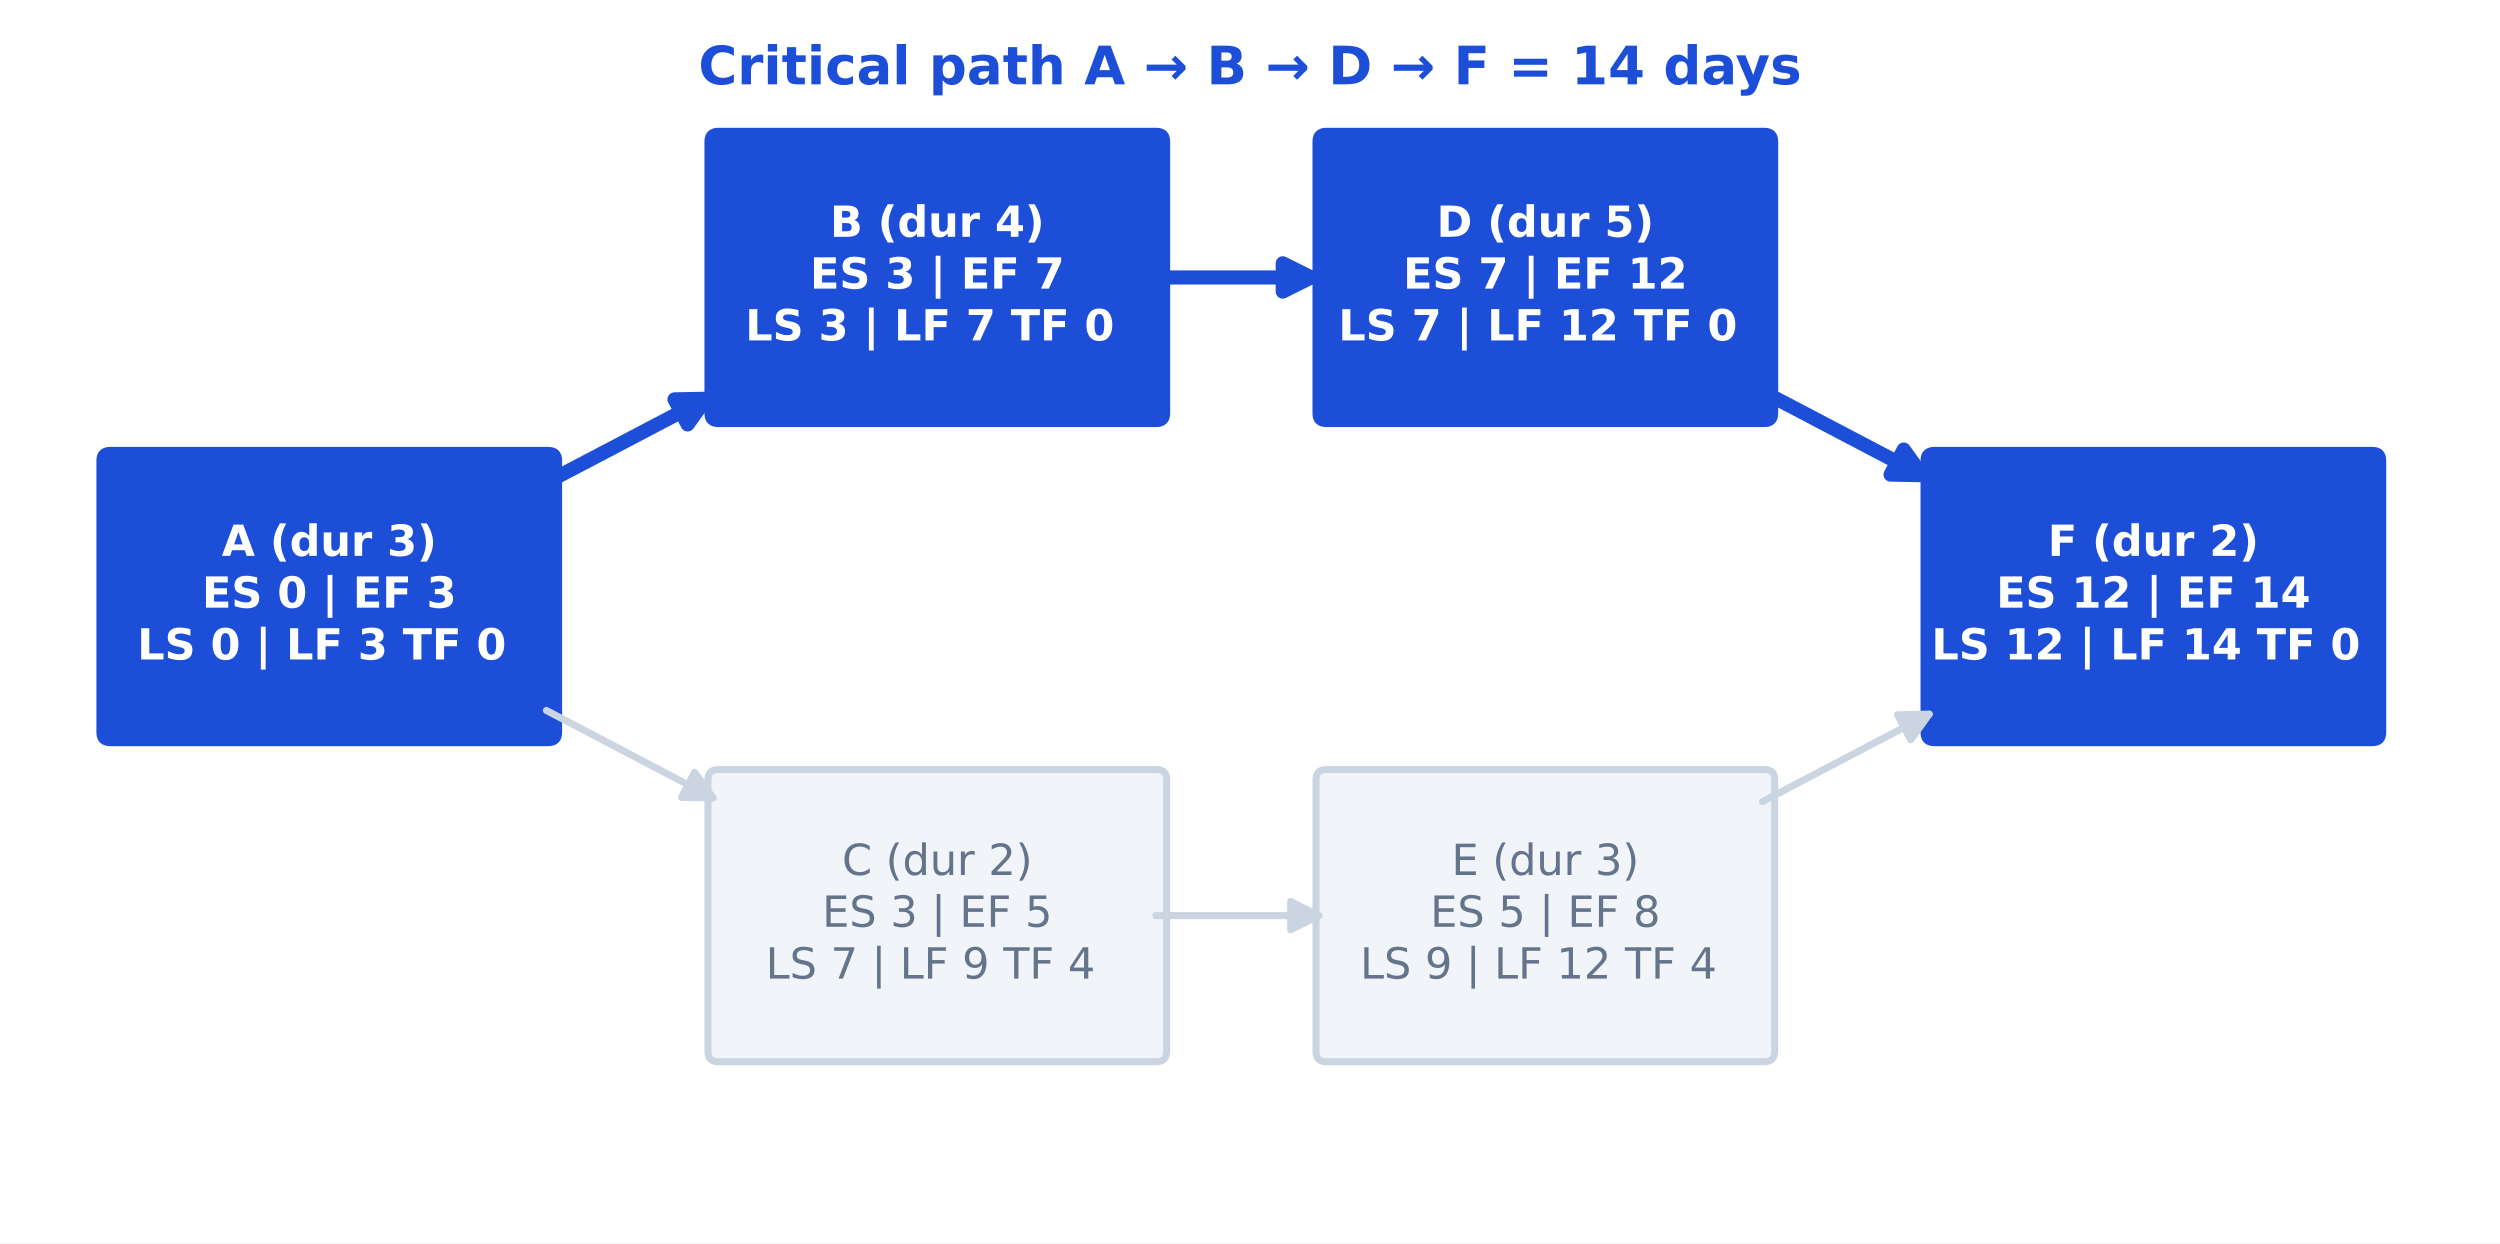
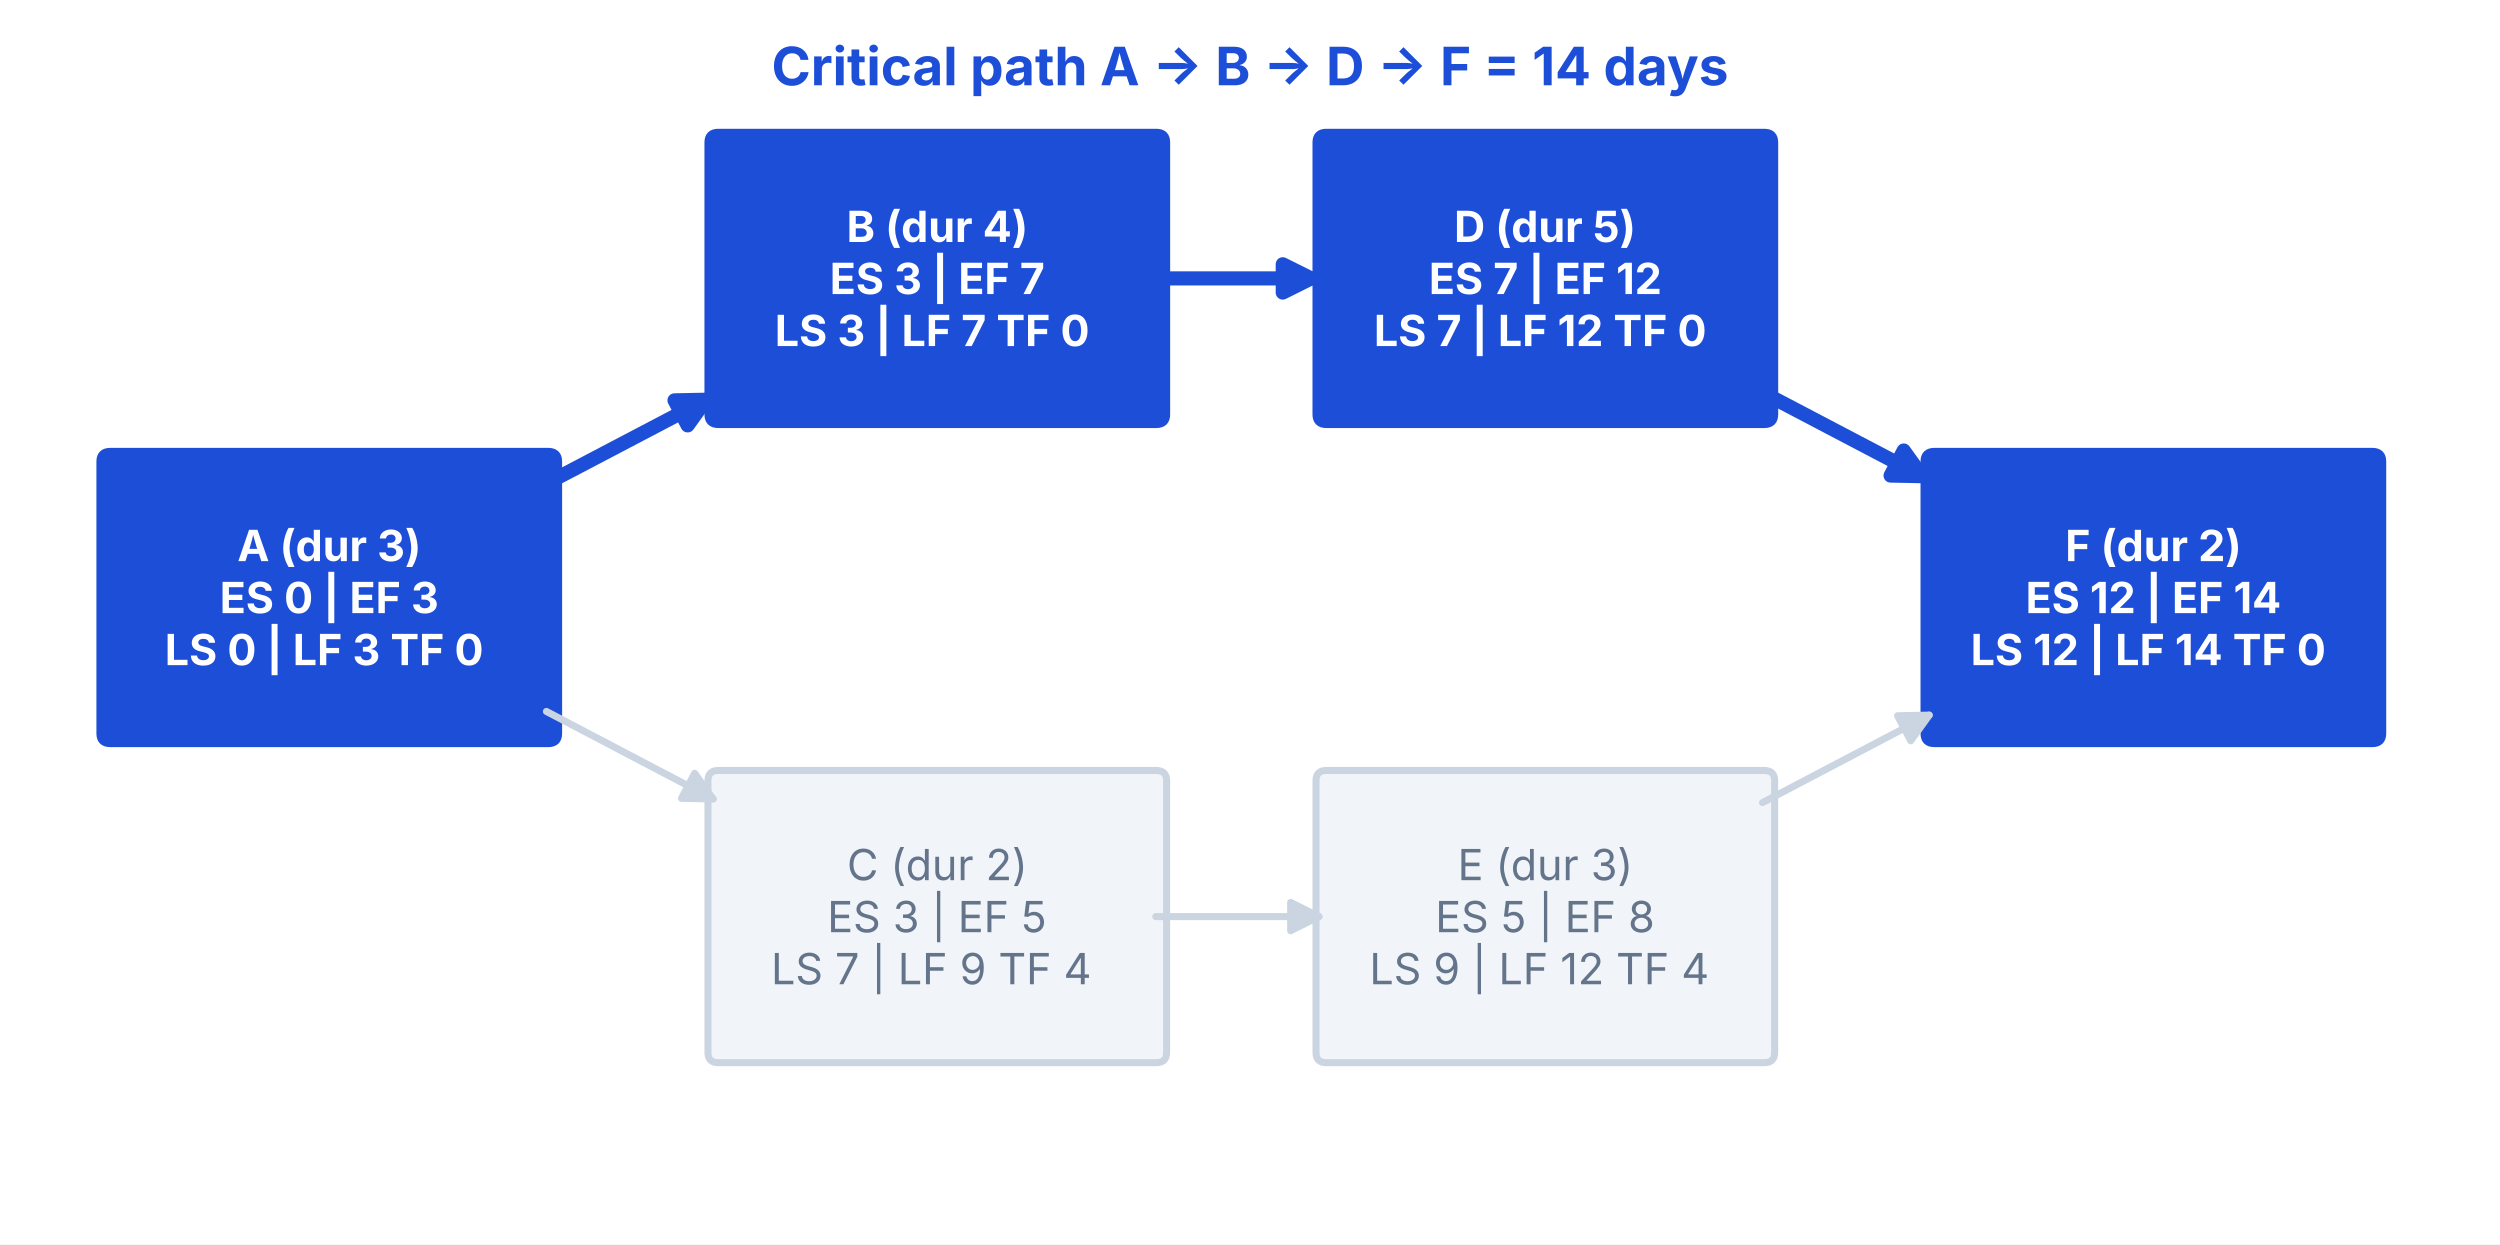
- <svg xmlns="http://www.w3.org/2000/svg" width="424.44pt" height="211.104pt" viewBox="0 0 424.44 211.104" version="1.1">
+ <svg xmlns="http://www.w3.org/2000/svg" width="424.44pt" height="211.269pt" viewBox="0 0 424.44 211.269" version="1.1">
  <defs>
    <style type="text/css">*{stroke-linejoin: round; stroke-linecap: butt}</style>
  </defs>
  <g id="figure_1">
    <g id="patch_1">
-       <path d="M 0 211.104  L 424.44 211.104  L 424.44 0  L 0 0  z " style="fill: #ffffff" />
+       <path d="M 0 211.269  L 424.44 211.269  L 424.44 0  L 0 0  z " style="fill: #ffffff" />
    </g>
    <g id="axes_1">
      <g id="patch_2">
-         <path d="M 18.737 126.081  L 93.063 126.081  Q 94.833 126.081 94.833 124.37  L 94.833 78.18  Q 94.833 76.47 93.063 76.47  L 18.737 76.47  Q 16.968 76.47 16.968 78.18  L 16.968 124.37  Q 16.968 126.081 18.737 126.081  z " clip-path="url(#p284b4fed02)" style="fill: #1d4ed8; stroke: #1d4ed8; stroke-width: 1.2; stroke-linejoin: miter" />
+         <path d="M 18.737 126.246  L 93.063 126.246  Q 94.833 126.246 94.833 124.535  L 94.833 78.346  Q 94.833 76.635 93.063 76.635  L 18.737 76.635  Q 16.968 76.635 16.968 78.346  L 16.968 124.535  Q 16.968 126.246 18.737 126.246  z " clip-path="url(#p3d929a1955)" style="fill: #1d4ed8; stroke: #1d4ed8; stroke-width: 1.2; stroke-linejoin: miter" />
      </g>
      <g id="patch_3">
-         <path d="M 121.967 71.908  L 196.293 71.908  Q 198.063 71.908 198.063 70.197  L 198.063 24.008  Q 198.063 22.297 196.293 22.297  L 121.967 22.297  Q 120.198 22.297 120.198 24.008  L 120.198 70.197  Q 120.198 71.908 121.967 71.908  z " clip-path="url(#p284b4fed02)" style="fill: #1d4ed8; stroke: #1d4ed8; stroke-width: 1.2; stroke-linejoin: miter" />
+         <path d="M 121.967 72.073  L 196.293 72.073  Q 198.063 72.073 198.063 70.362  L 198.063 24.173  Q 198.063 22.462 196.293 22.462  L 121.967 22.462  Q 120.198 22.462 120.198 24.173  L 120.198 70.362  Q 120.198 72.073 121.967 72.073  z " clip-path="url(#p3d929a1955)" style="fill: #1d4ed8; stroke: #1d4ed8; stroke-width: 1.2; stroke-linejoin: miter" />
      </g>
      <g id="patch_4">
-         <path d="M 121.967 180.253  L 196.293 180.253  Q 198.063 180.253 198.063 178.543  L 198.063 132.353  Q 198.063 130.643 196.293 130.643  L 121.967 130.643  Q 120.198 130.643 120.198 132.353  L 120.198 178.543  Q 120.198 180.253 121.967 180.253  z " clip-path="url(#p284b4fed02)" style="fill: #f1f5f9; stroke: #cbd5e1; stroke-width: 1.2; stroke-linejoin: miter" />
+         <path d="M 121.967 180.419  L 196.293 180.419  Q 198.063 180.419 198.063 178.708  L 198.063 132.518  Q 198.063 130.808 196.293 130.808  L 121.967 130.808  Q 120.198 130.808 120.198 132.518  L 120.198 178.708  Q 120.198 180.419 121.967 180.419  z " clip-path="url(#p3d929a1955)" style="fill: #f1f5f9; stroke: #cbd5e1; stroke-width: 1.2; stroke-linejoin: miter" />
      </g>
      <g id="patch_5">
-         <path d="M 225.197 71.908  L 299.523 71.908  Q 301.293 71.908 301.293 70.197  L 301.293 24.008  Q 301.293 22.297 299.523 22.297  L 225.197 22.297  Q 223.428 22.297 223.428 24.008  L 223.428 70.197  Q 223.428 71.908 225.197 71.908  z " clip-path="url(#p284b4fed02)" style="fill: #1d4ed8; stroke: #1d4ed8; stroke-width: 1.2; stroke-linejoin: miter" />
+         <path d="M 225.197 72.073  L 299.523 72.073  Q 301.293 72.073 301.293 70.362  L 301.293 24.173  Q 301.293 22.462 299.523 22.462  L 225.197 22.462  Q 223.428 22.462 223.428 24.173  L 223.428 70.362  Q 223.428 72.073 225.197 72.073  z " clip-path="url(#p3d929a1955)" style="fill: #1d4ed8; stroke: #1d4ed8; stroke-width: 1.2; stroke-linejoin: miter" />
      </g>
      <g id="patch_6">
-         <path d="M 225.197 180.253  L 299.523 180.253  Q 301.293 180.253 301.293 178.543  L 301.293 132.353  Q 301.293 130.643 299.523 130.643  L 225.197 130.643  Q 223.428 130.643 223.428 132.353  L 223.428 178.543  Q 223.428 180.253 225.197 180.253  z " clip-path="url(#p284b4fed02)" style="fill: #f1f5f9; stroke: #cbd5e1; stroke-width: 1.2; stroke-linejoin: miter" />
+         <path d="M 225.197 180.419  L 299.523 180.419  Q 301.293 180.419 301.293 178.708  L 301.293 132.518  Q 301.293 130.808 299.523 130.808  L 225.197 130.808  Q 223.428 130.808 223.428 132.518  L 223.428 178.708  Q 223.428 180.419 225.197 180.419  z " clip-path="url(#p3d929a1955)" style="fill: #f1f5f9; stroke: #cbd5e1; stroke-width: 1.2; stroke-linejoin: miter" />
      </g>
      <g id="patch_7">
-         <path d="M 328.427 126.081  L 402.753 126.081  Q 404.523 126.081 404.523 124.37  L 404.523 78.18  Q 404.523 76.47 402.753 76.47  L 328.427 76.47  Q 326.658 76.47 326.658 78.18  L 326.658 124.37  Q 326.658 126.081 328.427 126.081  z " clip-path="url(#p284b4fed02)" style="fill: #1d4ed8; stroke: #1d4ed8; stroke-width: 1.2; stroke-linejoin: miter" />
+         <path d="M 328.427 126.246  L 402.753 126.246  Q 404.523 126.246 404.523 124.535  L 404.523 78.346  Q 404.523 76.635 402.753 76.635  L 328.427 76.635  Q 326.658 76.635 326.658 78.346  L 326.658 124.535  Q 326.658 126.246 328.427 126.246  z " clip-path="url(#p3d929a1955)" style="fill: #1d4ed8; stroke: #1d4ed8; stroke-width: 1.2; stroke-linejoin: miter" />
      </g>
      <g id="patch_8">
-         <path d="M 92.769 81.927  Q 107.513 74.19 119.882 67.699  " clip-path="url(#p284b4fed02)" style="fill: none; stroke: #1d4ed8; stroke-width: 2.4; stroke-linecap: round" />
-         <path d="M 114.516 67.805  L 119.882 67.699  L 116.746 72.055  z " clip-path="url(#p284b4fed02)" style="fill: #1d4ed8; stroke: #1d4ed8; stroke-width: 2.4; stroke-linecap: round" />
+         <path d="M 92.769 82.093  Q 107.513 74.355 119.882 67.864  " clip-path="url(#p3d929a1955)" style="fill: none; stroke: #1d4ed8; stroke-width: 2.4; stroke-linecap: round" />
+         <path d="M 114.516 67.97  L 119.882 67.864  L 116.746 72.22  z " clip-path="url(#p3d929a1955)" style="fill: #1d4ed8; stroke: #1d4ed8; stroke-width: 2.4; stroke-linecap: round" />
      </g>
      <g id="patch_9">
-         <path d="M 92.769 120.623  Q 107.513 128.36 121.069 135.475  " clip-path="url(#p284b4fed02)" style="fill: none; stroke: #cbd5e1; stroke-width: 1.2; stroke-linecap: round" />
-         <path d="M 117.934 131.119  L 121.069 135.475  L 115.704 135.369  z " clip-path="url(#p284b4fed02)" style="fill: #cbd5e1; stroke: #cbd5e1; stroke-width: 1.2; stroke-linecap: round" />
+         <path d="M 92.769 120.788  Q 107.513 128.526 121.069 135.64  " clip-path="url(#p3d929a1955)" style="fill: none; stroke: #cbd5e1; stroke-width: 1.2; stroke-linecap: round" />
+         <path d="M 117.934 131.284  L 121.069 135.64  L 115.704 135.534  z " clip-path="url(#p3d929a1955)" style="fill: #cbd5e1; stroke: #cbd5e1; stroke-width: 1.2; stroke-linecap: round" />
      </g>
      <g id="patch_10">
-         <path d="M 196.225 47.102  Q 210.745 47.102 222.582 47.102  " clip-path="url(#p284b4fed02)" style="fill: none; stroke: #1d4ed8; stroke-width: 2.4; stroke-linecap: round" />
-         <path d="M 217.782 44.702  L 222.582 47.102  L 217.782 49.502  z " clip-path="url(#p284b4fed02)" style="fill: #1d4ed8; stroke: #1d4ed8; stroke-width: 2.4; stroke-linecap: round" />
+         <path d="M 196.225 47.268  Q 210.745 47.268 222.582 47.268  " clip-path="url(#p3d929a1955)" style="fill: none; stroke: #1d4ed8; stroke-width: 2.4; stroke-linecap: round" />
+         <path d="M 217.782 44.868  L 222.582 47.268  L 217.782 49.668  z " clip-path="url(#p3d929a1955)" style="fill: #1d4ed8; stroke: #1d4ed8; stroke-width: 2.4; stroke-linecap: round" />
      </g>
      <g id="patch_11">
-         <path d="M 196.225 155.448  Q 210.745 155.448 223.924 155.448  " clip-path="url(#p284b4fed02)" style="fill: none; stroke: #cbd5e1; stroke-width: 1.2; stroke-linecap: round" />
-         <path d="M 219.124 153.048  L 223.924 155.448  L 219.124 157.848  z " clip-path="url(#p284b4fed02)" style="fill: #cbd5e1; stroke: #cbd5e1; stroke-width: 1.2; stroke-linecap: round" />
+         <path d="M 196.225 155.613  Q 210.745 155.613 223.924 155.613  " clip-path="url(#p3d929a1955)" style="fill: none; stroke: #cbd5e1; stroke-width: 1.2; stroke-linecap: round" />
+         <path d="M 219.124 153.213  L 223.924 155.613  L 219.124 158.013  z " clip-path="url(#p3d929a1955)" style="fill: #cbd5e1; stroke: #cbd5e1; stroke-width: 1.2; stroke-linecap: round" />
      </g>
      <g id="patch_12">
-         <path d="M 299.229 66.45  Q 313.973 74.188 326.342 80.678  " clip-path="url(#p284b4fed02)" style="fill: none; stroke: #1d4ed8; stroke-width: 2.4; stroke-linecap: round" />
-         <path d="M 323.206 76.323  L 326.342 80.678  L 320.976 80.573  z " clip-path="url(#p284b4fed02)" style="fill: #1d4ed8; stroke: #1d4ed8; stroke-width: 2.4; stroke-linecap: round" />
+         <path d="M 299.229 66.615  Q 313.973 74.353 326.342 80.843  " clip-path="url(#p3d929a1955)" style="fill: none; stroke: #1d4ed8; stroke-width: 2.4; stroke-linecap: round" />
+         <path d="M 323.206 76.488  L 326.342 80.843  L 320.976 80.738  z " clip-path="url(#p3d929a1955)" style="fill: #1d4ed8; stroke: #1d4ed8; stroke-width: 2.4; stroke-linecap: round" />
      </g>
      <g id="patch_13">
-         <path d="M 299.229 136.1  Q 313.973 128.363 327.529 121.249  " clip-path="url(#p284b4fed02)" style="fill: none; stroke: #cbd5e1; stroke-width: 1.2; stroke-linecap: round" />
-         <path d="M 322.164 121.354  L 327.529 121.249  L 324.394 125.604  z " clip-path="url(#p284b4fed02)" style="fill: #cbd5e1; stroke: #cbd5e1; stroke-width: 1.2; stroke-linecap: round" />
+         <path d="M 299.229 136.265  Q 313.973 128.528 327.529 121.414  " clip-path="url(#p3d929a1955)" style="fill: none; stroke: #cbd5e1; stroke-width: 1.2; stroke-linecap: round" />
+         <path d="M 322.164 121.519  L 327.529 121.414  L 324.394 125.769  z " clip-path="url(#p3d929a1955)" style="fill: #cbd5e1; stroke: #cbd5e1; stroke-width: 1.2; stroke-linecap: round" />
      </g>
      <g id="text_1">
-         <text style="font-weight: 700; font-size: 7.3px; font-family: 'DejaVu Sans'; fill: #ffffff" transform="translate(37.64743 94.37784)">A (dur 3)</text>
-         <text style="font-weight: 700; font-size: 7.3px; font-family: 'DejaVu Sans'; fill: #ffffff" transform="translate(34.29628 103.1718)">ES 0 | EF 3</text>
-         <text style="font-weight: 700; font-size: 7.3px; font-family: 'DejaVu Sans'; fill: #ffffff" transform="translate(23.29666 111.9657)">LS 0 | LF 3  TF 0</text>
+         <text style="font-weight: 700; font-size: 7.3px; font-family: 'Inter', 'DejaVu Sans'; fill: #ffffff" transform="translate(40.29825 95.26315)">A (dur 3)</text>
+         <text style="font-weight: 700; font-size: 7.3px; font-family: 'Inter', 'DejaVu Sans'; fill: #ffffff" transform="translate(37.30125 104.0959)">ES 0 | EF 3</text>
+         <text style="font-weight: 700; font-size: 7.3px; font-family: 'Inter', 'DejaVu Sans'; fill: #ffffff" transform="translate(27.97436 112.9286)">LS 0 | LF 3  TF 0</text>
      </g>
      <g id="text_2">
-         <text style="font-weight: 700; font-size: 7.3px; font-family: 'DejaVu Sans'; fill: #ffffff" transform="translate(140.9202 40.20504)">B (dur 4)</text>
-         <text style="font-weight: 700; font-size: 7.3px; font-family: 'DejaVu Sans'; fill: #ffffff" transform="translate(137.5263 48.99897)">ES 3 | EF 7</text>
-         <text style="font-weight: 700; font-size: 7.3px; font-family: 'DejaVu Sans'; fill: #ffffff" transform="translate(126.5267 57.79291)">LS 3 | LF 7  TF 0</text>
+         <text style="font-weight: 700; font-size: 7.3px; font-family: 'Inter', 'DejaVu Sans'; fill: #ffffff" transform="translate(143.7261 41.09035)">B (dur 4)</text>
+         <text style="font-weight: 700; font-size: 7.3px; font-family: 'Inter', 'DejaVu Sans'; fill: #ffffff" transform="translate(140.87 49.92307)">ES 3 | EF 7</text>
+         <text style="font-weight: 700; font-size: 7.3px; font-family: 'Inter', 'DejaVu Sans'; fill: #ffffff" transform="translate(131.5431 58.75578)">LS 3 | LF 7  TF 0</text>
      </g>
      <g id="text_3">
-         <text style="font-size: 7.3px; font-family: 'DejaVu Sans'; fill: #64748b" transform="translate(142.9602 148.5506)">C (dur 2)</text>
-         <text style="font-size: 7.3px; font-family: 'DejaVu Sans'; fill: #64748b" transform="translate(139.5868 157.3446)">ES 3 | EF 5</text>
-         <text style="font-size: 7.3px; font-family: 'DejaVu Sans'; fill: #64748b" transform="translate(130.001 166.1385)">LS 7 | LF 9  TF 4</text>
+         <text style="font-size: 7.3px; font-family: 'Inter', 'DejaVu Sans'; fill: #64748b" transform="translate(143.7969 149.436)">C (dur 2)</text>
+         <text style="font-size: 7.3px; font-family: 'Inter', 'DejaVu Sans'; fill: #64748b" transform="translate(140.4526 158.2687)">ES 3 | EF 5</text>
+         <text style="font-size: 7.3px; font-family: 'Inter', 'DejaVu Sans'; fill: #64748b" transform="translate(130.9089 167.1014)">LS 7 | LF 9  TF 4</text>
      </g>
      <g id="text_4">
-         <text style="font-weight: 700; font-size: 7.3px; font-family: 'DejaVu Sans'; fill: #ffffff" transform="translate(243.9021 40.20504)">D (dur 5)</text>
-         <text style="font-weight: 700; font-size: 7.3px; font-family: 'DejaVu Sans'; fill: #ffffff" transform="translate(238.2167 48.99897)">ES 7 | EF 12</text>
-         <text style="font-weight: 700; font-size: 7.3px; font-family: 'DejaVu Sans'; fill: #ffffff" transform="translate(227.2171 57.79291)">LS 7 | LF 12  TF 0</text>
+         <text style="font-weight: 700; font-size: 7.3px; font-family: 'Inter', 'DejaVu Sans'; fill: #ffffff" transform="translate(246.87 41.09035)">D (dur 5)</text>
+         <text style="font-weight: 700; font-size: 7.3px; font-family: 'Inter', 'DejaVu Sans'; fill: #ffffff" transform="translate(242.5836 49.92307)">ES 7 | EF 12</text>
+         <text style="font-weight: 700; font-size: 7.3px; font-family: 'Inter', 'DejaVu Sans'; fill: #ffffff" transform="translate(233.2567 58.75578)">LS 7 | LF 12  TF 0</text>
      </g>
      <g id="text_5">
-         <text style="font-size: 7.3px; font-family: 'DejaVu Sans'; fill: #64748b" transform="translate(246.4326 148.5506)">E (dur 3)</text>
-         <text style="font-size: 7.3px; font-family: 'DejaVu Sans'; fill: #64748b" transform="translate(242.8168 157.3446)">ES 5 | EF 8</text>
-         <text style="font-size: 7.3px; font-family: 'DejaVu Sans'; fill: #64748b" transform="translate(230.9087 166.1385)">LS 9 | LF 12  TF 4</text>
+         <text style="font-size: 7.3px; font-family: 'Inter', 'DejaVu Sans'; fill: #64748b" transform="translate(247.4706 149.436)">E (dur 3)</text>
+         <text style="font-size: 7.3px; font-family: 'Inter', 'DejaVu Sans'; fill: #64748b" transform="translate(243.6791 158.2687)">ES 5 | EF 8</text>
+         <text style="font-size: 7.3px; font-family: 'Inter', 'DejaVu Sans'; fill: #64748b" transform="translate(232.4942 167.1014)">LS 9 | LF 12  TF 4</text>
      </g>
      <g id="text_6">
-         <text style="font-weight: 700; font-size: 7.3px; font-family: 'DejaVu Sans'; fill: #ffffff" transform="translate(347.6688 94.37784)">F (dur 2)</text>
-         <text style="font-weight: 700; font-size: 7.3px; font-family: 'DejaVu Sans'; fill: #ffffff" transform="translate(338.9071 103.1718)">ES 12 | EF 14</text>
-         <text style="font-weight: 700; font-size: 7.3px; font-family: 'DejaVu Sans'; fill: #ffffff" transform="translate(327.9075 111.9657)">LS 12 | LF 14  TF 0</text>
+         <text style="font-weight: 700; font-size: 7.3px; font-family: 'Inter', 'DejaVu Sans'; fill: #ffffff" transform="translate(350.6281 95.26315)">F (dur 2)</text>
+         <text style="font-weight: 700; font-size: 7.3px; font-family: 'Inter', 'DejaVu Sans'; fill: #ffffff" transform="translate(343.8945 104.0959)">ES 12 | EF 14</text>
+         <text style="font-weight: 700; font-size: 7.3px; font-family: 'Inter', 'DejaVu Sans'; fill: #ffffff" transform="translate(334.5676 112.9286)">LS 12 | LF 14  TF 0</text>
      </g>
      <g id="text_7">
-         <text style="font-weight: 700; font-size: 9px; font-family: 'DejaVu Sans'; text-anchor: middle; fill: #1d4ed8" x="212.22" y="14.314" transform="rotate(-0 212.22 14.3136)">Critical path A → B → D → F = 14 days</text>
+         <text style="font-weight: 700; font-size: 9px; font-family: 'Inter', 'DejaVu Sans'; text-anchor: middle; fill: #1d4ed8" x="212.22" y="14.479" transform="rotate(-0 212.22 14.47875)">Critical path A → B → D → F = 14 days</text>
      </g>
    </g>
  </g>
  <defs>
-     <clipPath id="p284b4fed02">
-       <rect x="5.76" y="5.76" width="412.92" height="199.584" />
+     <clipPath id="p3d929a1955">
+       <rect x="5.76" y="5.925" width="412.92" height="199.584" />
    </clipPath>
  </defs>
</svg>
